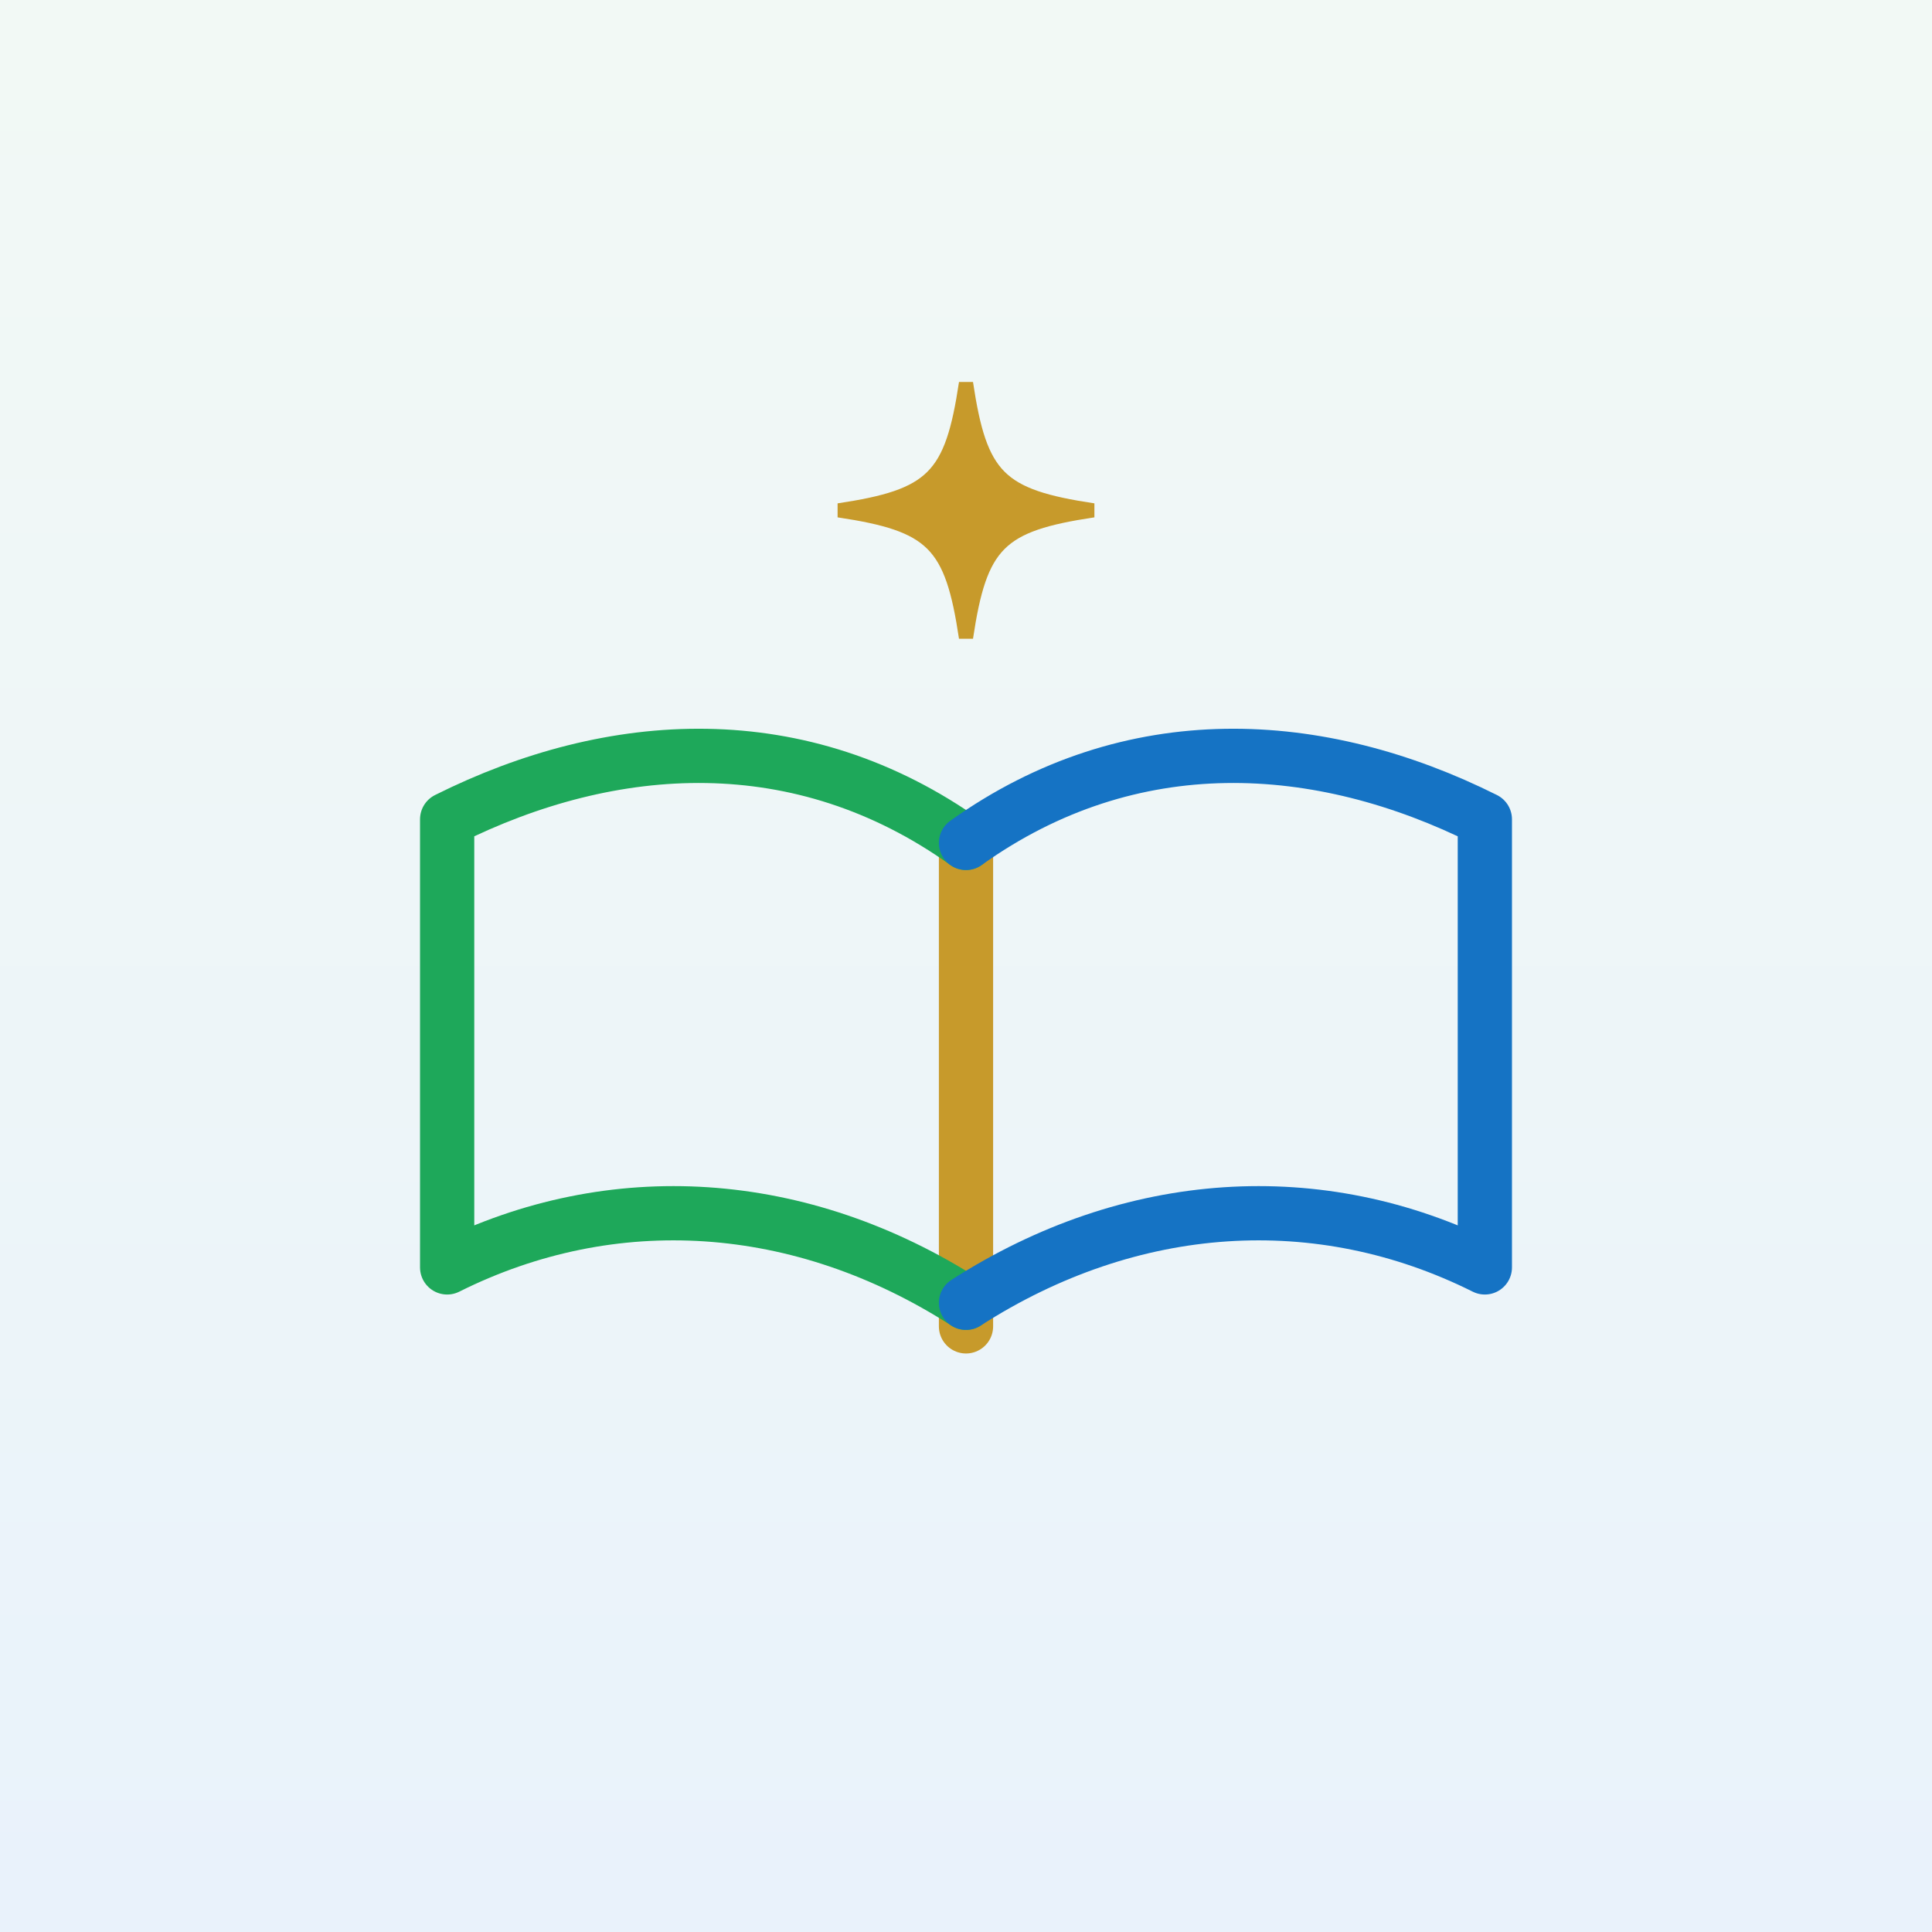
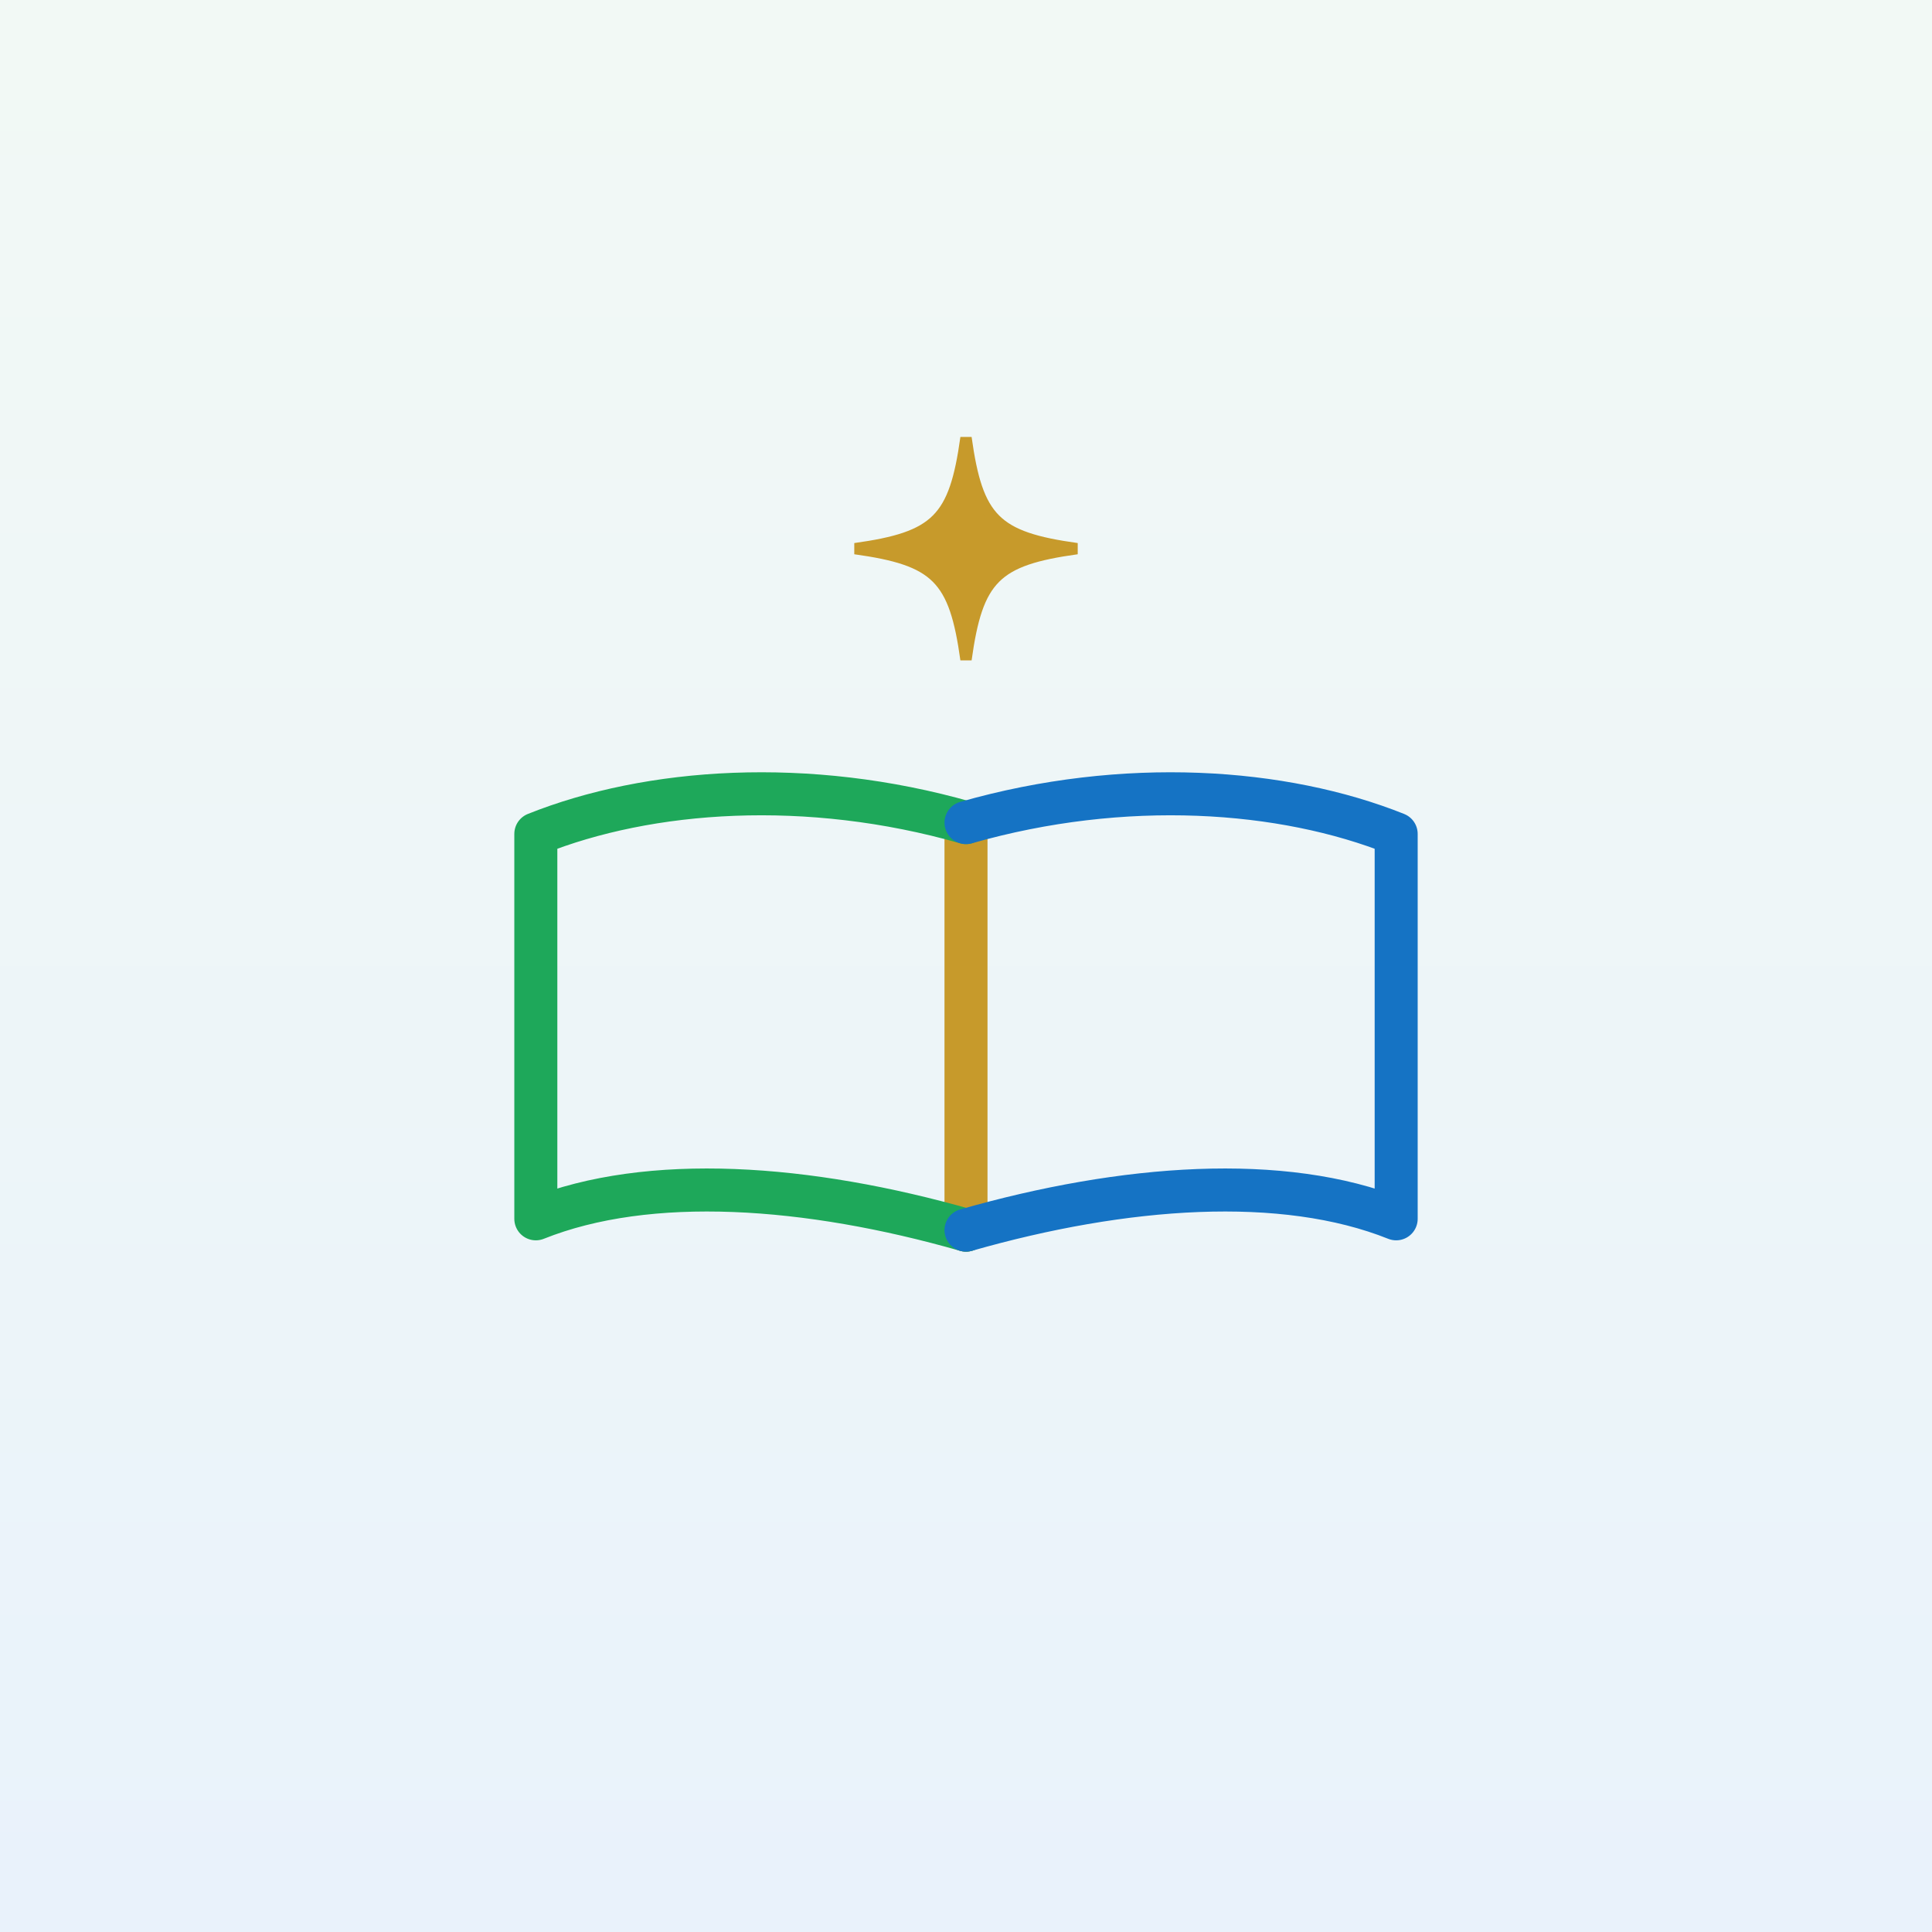
<svg xmlns="http://www.w3.org/2000/svg" width="512" height="512" viewBox="0 0 512 512">
  <defs>
    <linearGradient id="bg" x1="0" y1="0" x2="0" y2="1">
      <stop offset="0" stop-color="#f2f9f5" />
      <stop offset="1" stop-color="#e9f2fb" />
    </linearGradient>
  </defs>
  <rect width="512" height="512" fill="url(#bg)" />
-   <svg x="56" y="64" width="400" height="400" viewBox="0 0 64 64">
-     <path d="M32 6c.6 4 1.4 4.8 5.4 5.4-4 .6-4.8 1.4-5.4 5.4-.6-4-1.4-4.8-5.4-5.4 4-.6 4.8-1.4 5.4-5.4z" fill="#c79a2b" stroke="#c79a2b" stroke-width="0.6" />
-     <path d="M32 25.5V46" fill="none" stroke="#c79a2b" stroke-width="2.3" stroke-linecap="round" />
-     <path d="M32 25.5C25 20.5 17 21 10 24.5V43.5C17 40 25 40.5 32 45" fill="none" stroke="#1ea85a" stroke-width="2.3" stroke-linecap="round" stroke-linejoin="round" />
-     <path d="M32 25.5C39 20.5 47 21 54 24.5V43.5C47 40 39 40.5 32 45" fill="none" stroke="#1573c4" stroke-width="2.3" stroke-linecap="round" stroke-linejoin="round" />
+   <svg x="64" y="68" width="384" height="384" viewBox="0 0 64 64">
+     <path d="M32 8c.5 3.6 1.3 4.4 4.9 4.9-3.6.5-4.4 1.3-4.9 4.9-.5-3.6-1.3-4.4-4.9-4.9 3.6-.5 4.4-1.3 4.9-4.9z" fill="#c79a2b" stroke="#c79a2b" stroke-width="0.5" />
+     <path d="M32 25V43" fill="none" stroke="#c79a2b" stroke-width="1.9" stroke-linecap="round" />
+     <path d="M32 25C25 23 18 23.5 13 25.5V42.5C18 40.5 25 41 32 43" fill="none" stroke="#1ea85a" stroke-width="1.9" stroke-linecap="round" stroke-linejoin="round" />
+     <path d="M32 25C39 23 46 23.5 51 25.5V42.5C46 40.5 39 41 32 43" fill="none" stroke="#1573c4" stroke-width="1.9" stroke-linecap="round" stroke-linejoin="round" />
  </svg>
</svg>
